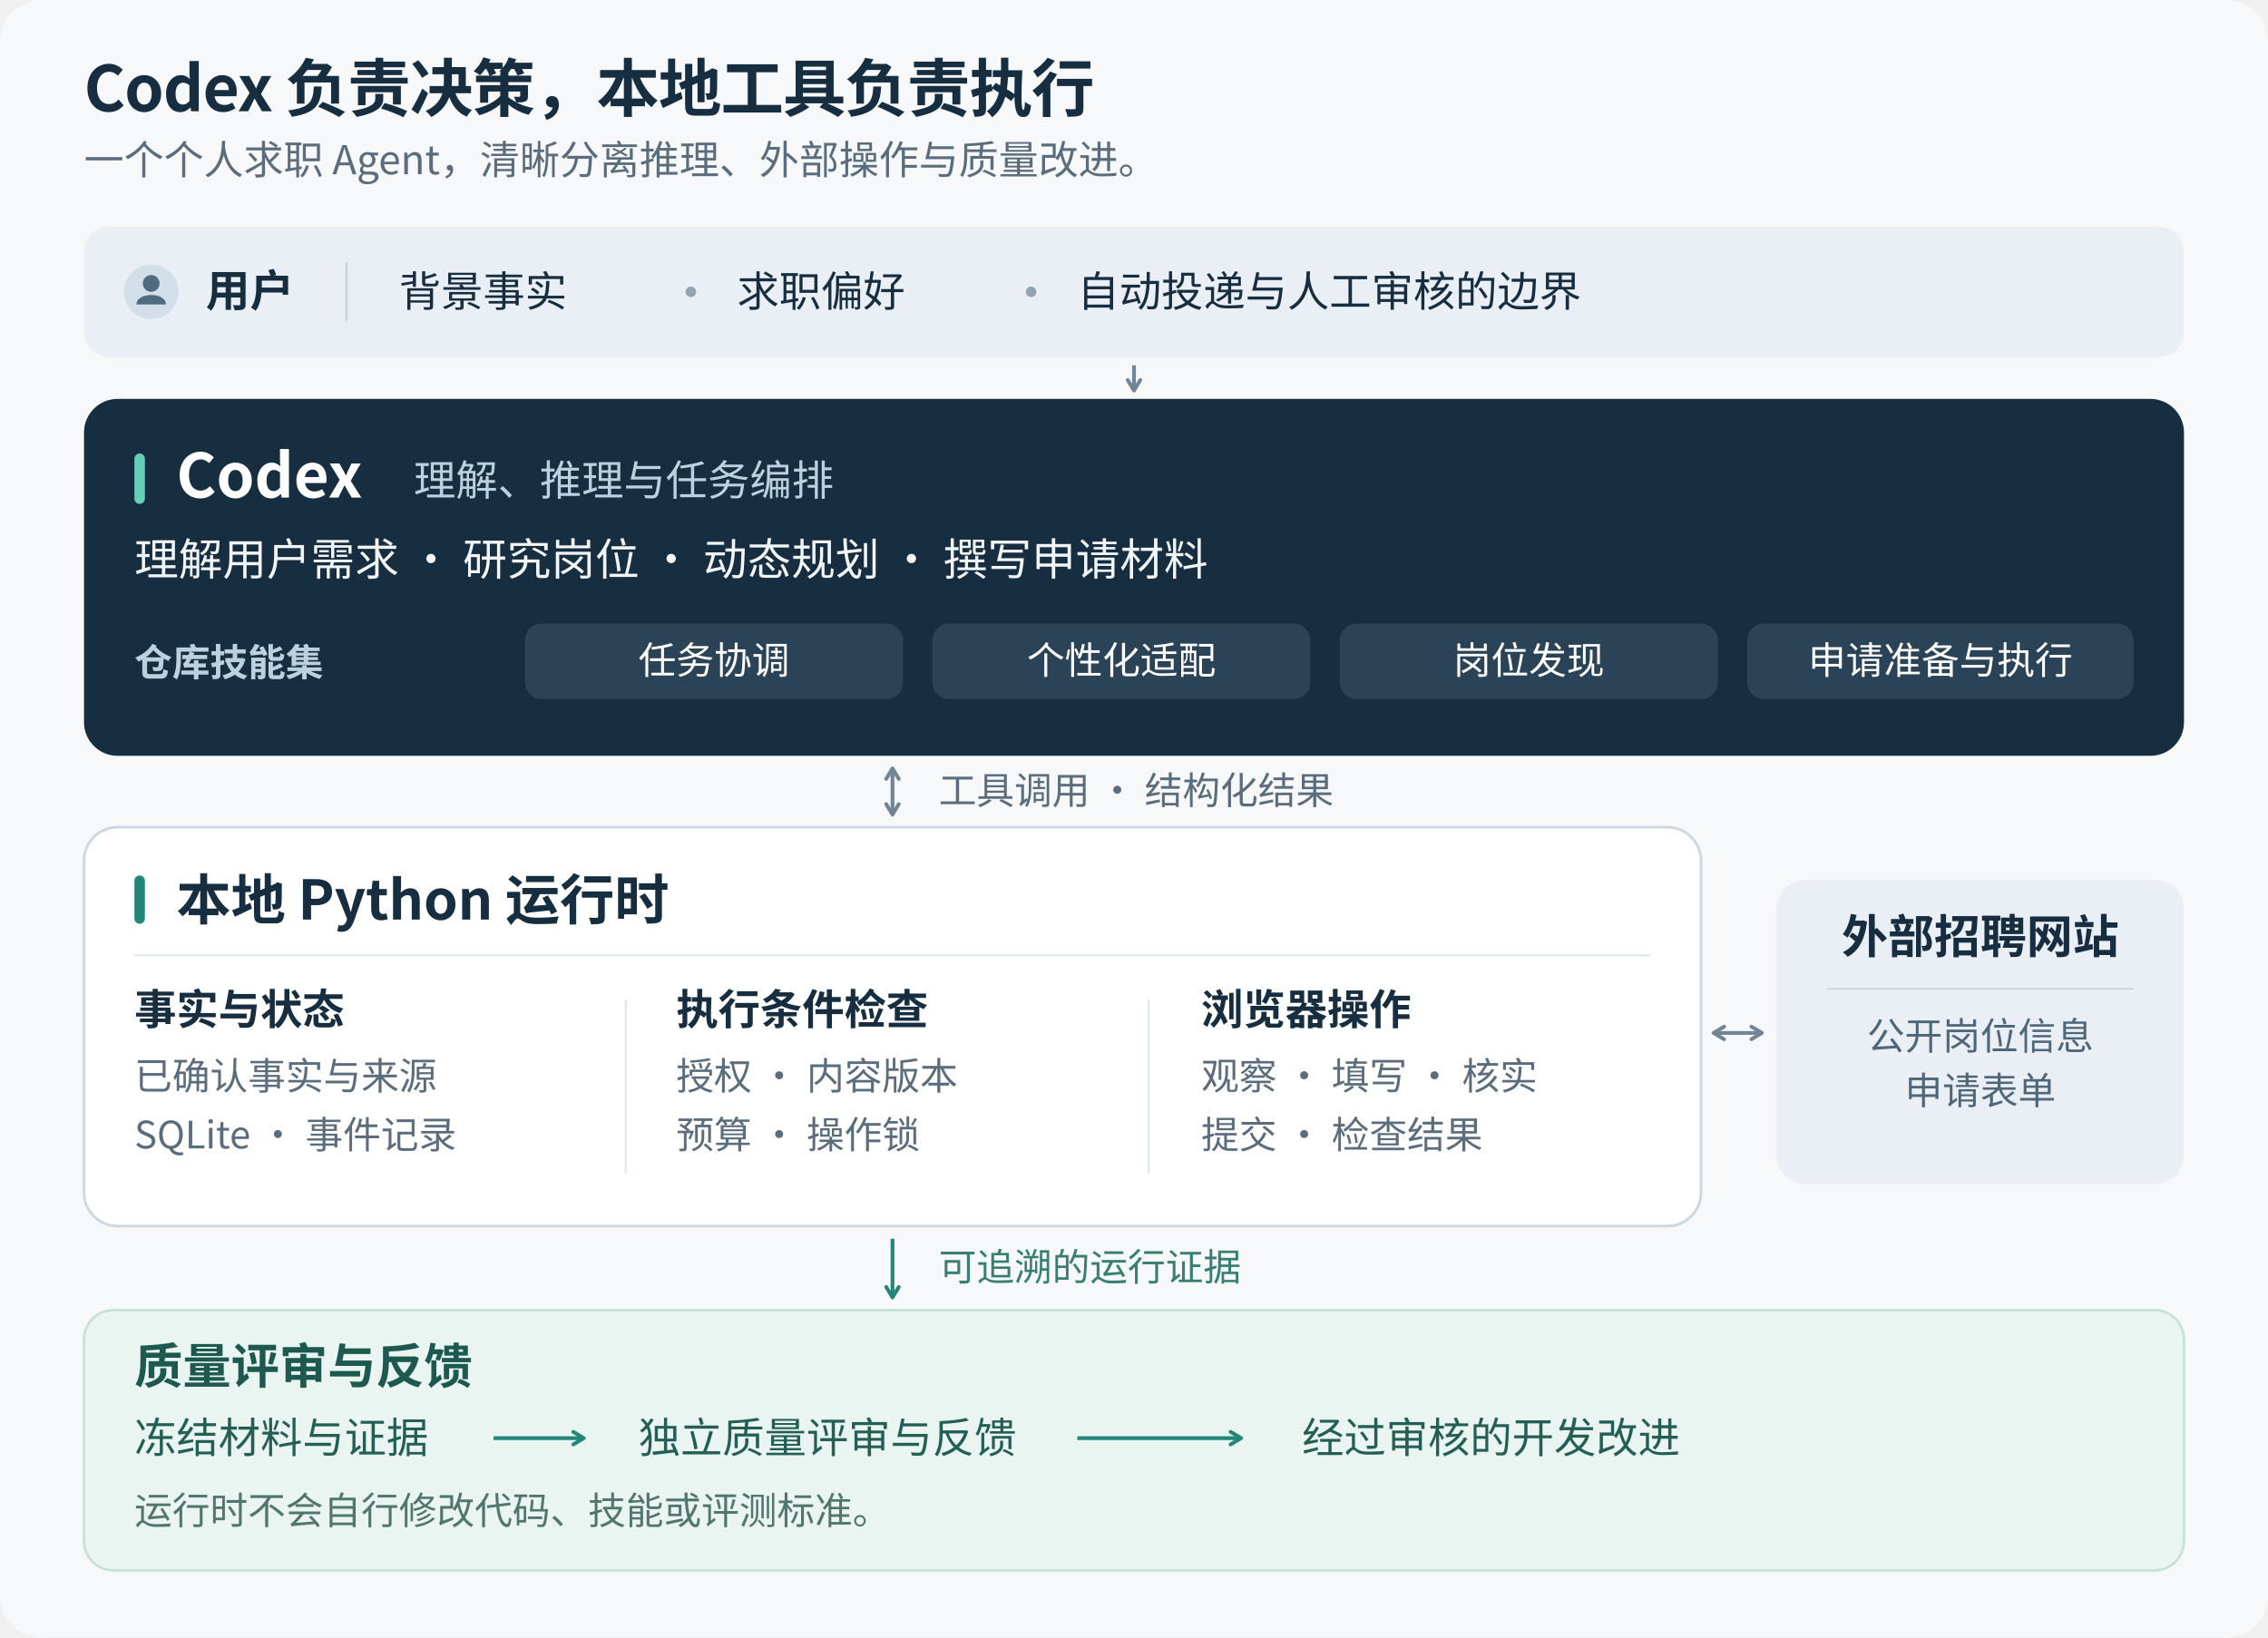
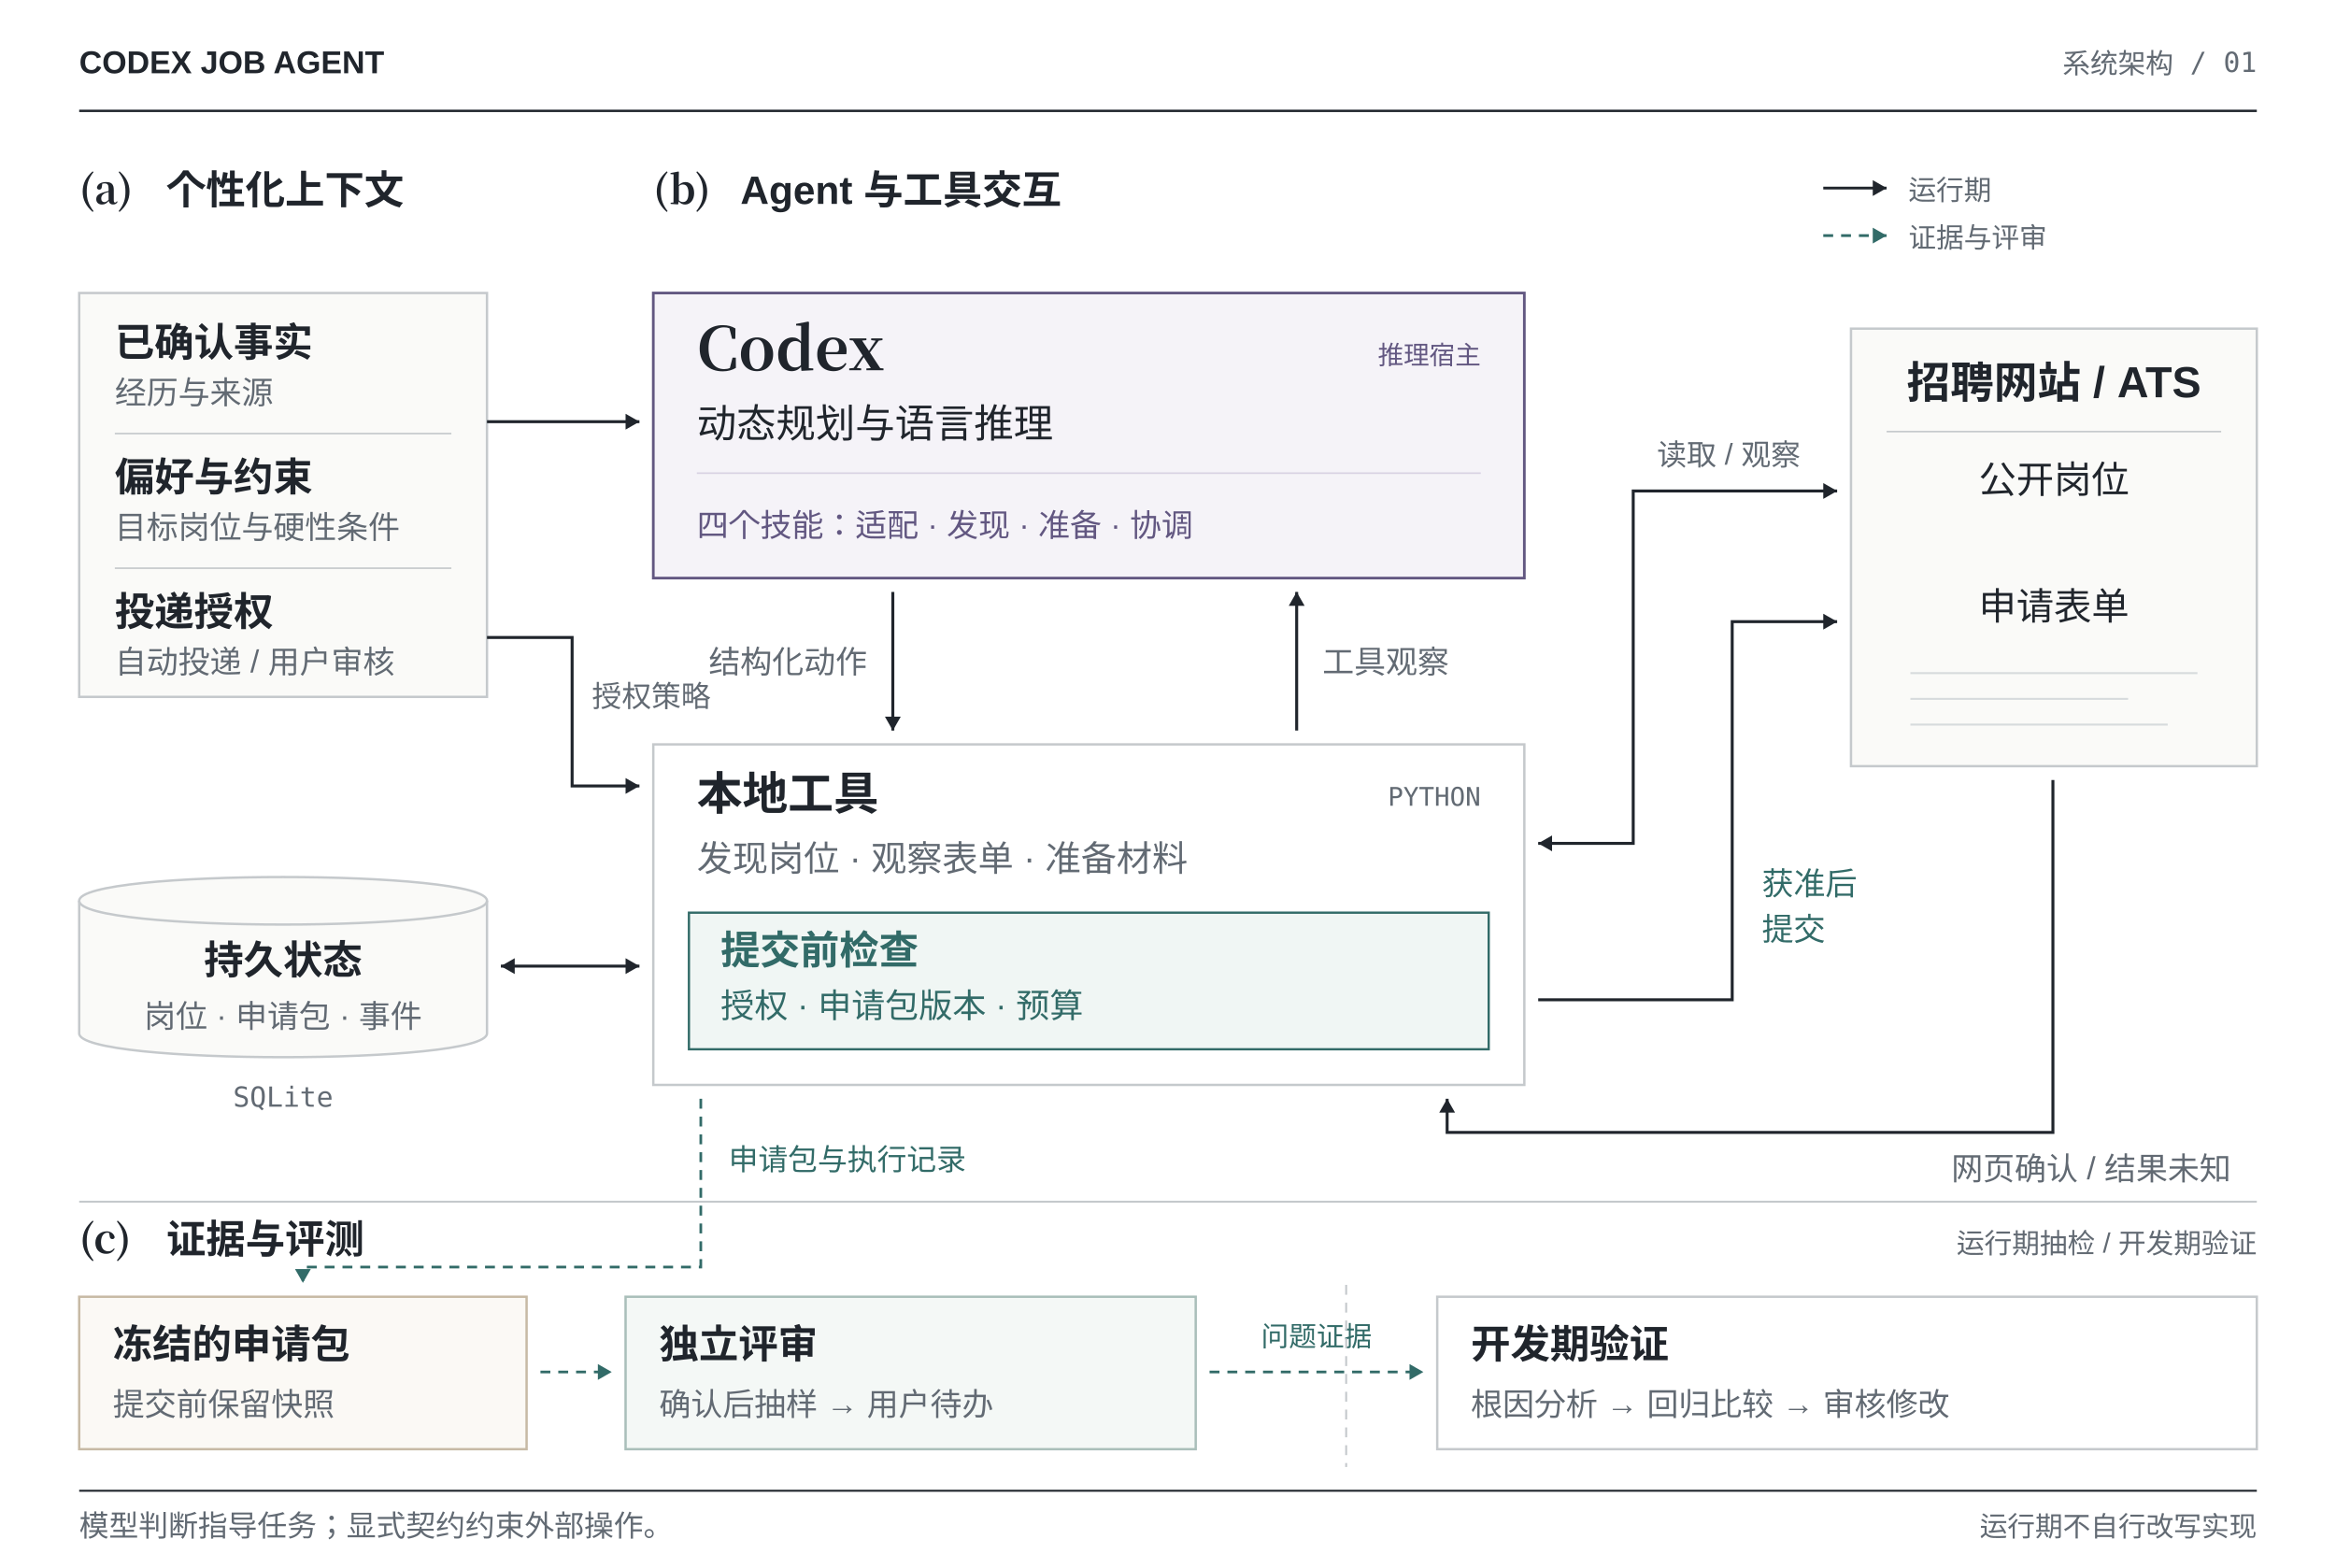
- <svg xmlns="http://www.w3.org/2000/svg" width="1080" height="780" viewBox="0 0 1080 780" role="img" aria-labelledby="title desc">
+ <svg xmlns="http://www.w3.org/2000/svg" width="1180" height="792" viewBox="0 0 1180 792" role="img" aria-labelledby="title desc">
  <defs>
-     <marker id="arrow" markerWidth="8" markerHeight="8" refX="6" refY="4" orient="auto-start-reverse" markerUnits="userSpaceOnUse">
-       <path d="M1 1 L6 4 L1 7" fill="none" stroke="#718596" stroke-width="1.8" stroke-linecap="round" stroke-linejoin="round" />
+     <marker id="arrow" markerWidth="8" markerHeight="8" refX="7" refY="4" orient="auto-start-reverse" markerUnits="userSpaceOnUse">
+       <path d="M0 0 L7 4 L0 8 Z" fill="#20252C" />
    </marker>
-     <marker id="teal-arrow" markerWidth="8" markerHeight="8" refX="6" refY="4" orient="auto" markerUnits="userSpaceOnUse">
-       <path d="M1 1 L6 4 L1 7" fill="none" stroke="#228678" stroke-width="1.8" stroke-linecap="round" stroke-linejoin="round" />
+     <marker id="audit" markerWidth="8" markerHeight="8" refX="7" refY="4" orient="auto-start-reverse" markerUnits="userSpaceOnUse">
+       <path d="M0 0 L7 4 L0 8 Z" fill="#326B68" />
    </marker>
  </defs>
-   <rect width="1080" height="780" rx="20" fill="#F6F8FA" />
-   <g font-family="Segoe UI, Microsoft YaHei, PingFang SC, Noto Sans CJK SC, sans-serif" fill="#172D40">
-     <text x="40" y="53" font-size="30" font-weight="700" letter-spacing="-0.4">Codex 负责决策，本地工具负责执行</text>
-     <text x="40" y="83" font-size="19" fill="#5B6D7C">一个个人求职 Agent，清晰分离推理、外部操作与质量改进。</text>
-     <rect x="40" y="108" width="1000" height="62" rx="12" fill="#E9EFF4" />
-     <circle cx="72" cy="139" r="13" fill="#D3DFE8" />
-     <circle cx="72" cy="135" r="4" fill="#506B80" />
-     <path d="M65 145 C65 139 79 139 79 145" fill="#506B80" />
-     <text x="98" y="146" font-size="21" font-weight="650">用户</text>
-     <path d="M165 125 V153" stroke="#C6D3DD" />
-     <text x="190" y="146" font-size="20">背景事实</text>
-     <circle cx="329" cy="139" r="2.5" fill="#92A3B1" />
-     <text x="351" y="146" font-size="20">求职偏好</text>
-     <circle cx="491" cy="139" r="2.5" fill="#92A3B1" />
-     <text x="513" y="146" font-size="20">自动投递与人工审核的边界</text>
-     <path d="M540 174 V186" fill="none" stroke="#718596" stroke-width="1.8" marker-end="url(#arrow)" />
-     <rect x="40" y="190" width="1000" height="170" rx="16" fill="#172D40" />
-     <rect x="64" y="216" width="5" height="24" rx="2.5" fill="#66CDB7" />
-     <text x="84" y="237" font-size="29" font-weight="700" fill="#FFFFFF">Codex</text>
-     <text x="197" y="236" font-size="20" fill="#BBD1DF">理解、推理与任务编排</text>
-     <text x="64" y="274" font-size="21" fill="#F1F5F8">理解用户需求 · 研究岗位 · 动态规划 · 撰写申请材料</text>
-     <text x="64" y="322" font-size="18" font-weight="600" fill="#BBD1DF">仓库技能集</text>
-     <g fill="#2B4356">
-       <rect x="250" y="297" width="180" height="36" rx="8" />
-       <rect x="444" y="297" width="180" height="36" rx="8" />
-       <rect x="638" y="297" width="180" height="36" rx="8" />
-       <rect x="832" y="297" width="184" height="36" rx="8" />
-     </g>
-     <g font-size="18" fill="#FFFFFF" text-anchor="middle">
-       <text x="340" y="321">任务协调</text>
-       <text x="534" y="321">个性化适配</text>
-       <text x="728" y="321">岗位发现</text>
-       <text x="924" y="321">申请准备与执行</text>
-     </g>
-     <path d="M425 366 V388" fill="none" stroke="#718596" stroke-width="1.8" marker-start="url(#arrow)" marker-end="url(#arrow)" />
-     <text x="447" y="383" font-size="18" fill="#5B6D7C">工具调用 · 结构化结果</text>
-     <rect x="40" y="394" width="770" height="190" rx="16" fill="#FFFFFF" stroke="#CDD9E0" stroke-width="1.3" />
-     <rect x="64" y="417" width="5" height="23" rx="2.5" fill="#228678" />
-     <text x="84" y="438" font-size="26" font-weight="700">本地 Python 运行时</text>
-     <path d="M64 455 H786" stroke="#E1E8ED" />
-     <path d="M298 476 V559 M547 476 V559" stroke="#E1E8ED" />
-     <g font-size="20" font-weight="650">
-       <text x="64" y="488">事实与状态</text>
-       <text x="322" y="488">执行条件检查</text>
-       <text x="572" y="488">浏览器操作</text>
-     </g>
-     <g font-size="18" fill="#5B6D7C">
-       <text x="64" y="519">已确认事实与来源</text>
-       <text x="64" y="547">SQLite · 事件记录</text>
-       <text x="322" y="519">授权 · 内容版本</text>
-       <text x="322" y="547">预算 · 操作锁</text>
-       <text x="572" y="519">观察 · 填写 · 核实</text>
-       <text x="572" y="547">提交 · 检查结果</text>
-     </g>
-     <path d="M816 492 H839" fill="none" stroke="#718596" stroke-width="1.8" marker-start="url(#arrow)" marker-end="url(#arrow)" />
-     <rect x="846" y="419" width="194" height="145" rx="14" fill="#E9EFF4" />
-     <text x="943" y="454" text-anchor="middle" font-size="22" font-weight="700">外部招聘网站</text>
-     <path d="M870 471 H1016" stroke="#CDD9E0" />
-     <g font-size="18" fill="#506779" text-anchor="middle">
-       <text x="943" y="500">公开岗位信息</text>
-       <text x="943" y="526">申请表单</text>
-     </g>
-     <path d="M425 590 V618" fill="none" stroke="#228678" stroke-width="1.8" marker-end="url(#teal-arrow)" />
-     <text x="447" y="610" font-size="18" fill="#377E73">可追溯的运行证据</text>
-     <rect x="40" y="624" width="1000" height="124" rx="14" fill="#EAF4F0" stroke="#C8E1D7" stroke-width="1.2" />
-     <text x="64" y="659" font-size="23" font-weight="700" fill="#1D594F">质量评审与反馈</text>
-     <g font-size="20" fill="#235F55">
-       <text x="64" y="692">冻结材料与证据</text>
-       <text x="304" y="692">独立质量评审与反馈</text>
-       <text x="620" y="692">经过审核的开发改进</text>
-     </g>
-     <path d="M235 685 H278" fill="none" stroke="#228678" stroke-width="1.8" marker-end="url(#teal-arrow)" />
-     <path d="M513 685 H591" fill="none" stroke="#228678" stroke-width="1.8" marker-end="url(#teal-arrow)" />
-     <text x="64" y="726" font-size="18" fill="#51766D">运行时不会自行修改代码、技能或评测标准。</text>
-   </g>
+   <rect width="1180" height="792" fill="#FFFFFF" />
+   <style>text{font-family:Arial,"Microsoft YaHei","PingFang SC",sans-serif;fill:#20252C} .serif{font-family:Georgia,"Noto Serif CJK SC",SimSun,serif}.mono{font-family:"Cascadia Code",Consolas,"Microsoft YaHei",monospace}</style>
+   <text x="40" y="37" font-size="16" font-weight="700" text-anchor="start" style="fill:#20252C">CODEX JOB AGENT</text>
+   <text x="1140" y="37" font-size="14" font-weight="400" text-anchor="end" style="fill:#626A73" class="mono">系统架构 / 01</text>
+   <path d="M40 56 H1140" fill="none" stroke="#20252C" stroke-width="1.2" />
+   <text x="40" y="103" font-size="20" font-weight="700" text-anchor="start" style="fill:#20252C" class="serif">(a)</text>
+   <text x="84" y="103" font-size="20" font-weight="600" text-anchor="start" style="fill:#20252C">个性化上下文</text>
+   <text x="330" y="103" font-size="20" font-weight="700" text-anchor="start" style="fill:#20252C" class="serif">(b)</text>
+   <text x="374" y="103" font-size="20" font-weight="600" text-anchor="start" style="fill:#20252C">Agent 与工具交互</text>
+   <path d="M921 95 H953" fill="none" stroke="#20252C" stroke-width="1.4" marker-end="url(#arrow)" />
+   <text x="964" y="101" font-size="14" font-weight="400" text-anchor="start" style="fill:#626A73">运行期</text>
+   <path d="M921 119 H953" fill="none" stroke="#326B68" stroke-width="1.4" stroke-dasharray="5 4" marker-end="url(#audit)" />
+   <text x="964" y="125" font-size="14" font-weight="400" text-anchor="start" style="fill:#626A73">证据与评审</text>
+   <rect x="40" y="148" width="206" height="204" fill="#FAFAF8" stroke="#C5C9CC" stroke-width="1.2" />
+   <text x="58" y="180" font-size="20" font-weight="600" text-anchor="start" style="fill:#20252C">已确认事实</text>
+   <text x="58" y="204" font-size="16" font-weight="400" text-anchor="start" style="fill:#626A73">经历与来源</text>
+   <text x="58" y="248" font-size="20" font-weight="600" text-anchor="start" style="fill:#20252C">偏好与约束</text>
+   <text x="58" y="272" font-size="16" font-weight="400" text-anchor="start" style="fill:#626A73">目标岗位与硬性条件</text>
+   <text x="58" y="316" font-size="20" font-weight="600" text-anchor="start" style="fill:#20252C">投递授权</text>
+   <text x="58" y="340" font-size="16" font-weight="400" text-anchor="start" style="fill:#626A73">自动投递 / 用户审核</text>
+   <path d="M58 219 H228 M58 287 H228" fill="none" stroke="#C5C9CC" stroke-width="0.8" />
+   <path d="M246 213 H323" fill="none" stroke="#20252C" stroke-width="1.5" marker-end="url(#arrow)" />
+   <path d="M246 322 H289 V397 H323" fill="none" stroke="#20252C" stroke-width="1.5" marker-end="url(#arrow)" />
+   <text x="299" y="357" font-size="15" font-weight="400" text-anchor="start" style="fill:#626A73">授权策略</text>
+   <rect x="330" y="148" width="440" height="144" fill="#F5F3F8" stroke="#625781" stroke-width="1.35" />
+   <text x="352" y="187" font-size="30" font-weight="700" text-anchor="start" style="fill:#20252C" class="serif">Codex</text>
+   <text x="748" y="184" font-size="13" font-weight="400" text-anchor="end" style="fill:#625781" class="mono">推理宿主</text>
+   <text x="352" y="221" font-size="20" font-weight="400" text-anchor="start" style="fill:#20252C">动态规划与语言推理</text>
+   <path d="M352 239 H748" fill="none" stroke="#D8D2E3" stroke-width="0.8" />
+   <text x="352" y="271" font-size="16" font-weight="400" text-anchor="start" style="fill:#625781">四个技能：适配 · 发现 · 准备 · 协调</text>
+   <path d="M451 299 V369" fill="none" stroke="#20252C" stroke-width="1.5" marker-end="url(#arrow)" />
+   <text x="438" y="340" font-size="16" font-weight="400" text-anchor="end" style="fill:#626A73" class="mono">结构化动作</text>
+   <path d="M655 369 V299" fill="none" stroke="#20252C" stroke-width="1.5" marker-end="url(#arrow)" />
+   <text x="668" y="340" font-size="16" font-weight="400" text-anchor="start" style="fill:#626A73" class="mono">工具观察</text>
+   <rect x="330" y="376" width="440" height="172" fill="#FFFFFF" stroke="#C5C9CC" stroke-width="1.2" />
+   <text x="352" y="409" font-size="23" font-weight="600" text-anchor="start" style="fill:#20252C">本地工具</text>
+   <text x="748" y="407" font-size="13" font-weight="400" text-anchor="end" style="fill:#626A73" class="mono">PYTHON</text>
+   <text x="352" y="440" font-size="18" font-weight="400" text-anchor="start" style="fill:#626A73">发现岗位 · 观察表单 · 准备材料</text>
+   <rect x="348" y="461" width="404" height="69" fill="#F0F6F4" stroke="#326B68" stroke-width="1.15" />
+   <text x="364" y="487" font-size="20" font-weight="600" text-anchor="start" style="fill:#326B68">提交前检查</text>
+   <text x="364" y="514" font-size="17" font-weight="400" text-anchor="start" style="fill:#326B68">授权 · 申请包版本 · 预算</text>
+   <path d="M40 455 C40 439,246 439,246 455 V522 C246 538,40 538,40 522 Z" fill="#FAFAF8" stroke="#C5C9CC" stroke-width="1.2" />
+   <path d="M40 455 C40 471,246 471,246 455" fill="none" stroke="#C5C9CC" stroke-width="1.2" />
+   <text x="143.0" y="492" font-size="20" font-weight="600" text-anchor="middle" style="fill:#20252C">持久状态</text>
+   <text x="143.0" y="519" font-size="16" font-weight="400" text-anchor="middle" style="fill:#626A73">岗位 · 申请包 · 事件</text>
+   <text x="143" y="559" font-size="14" font-weight="400" text-anchor="middle" style="fill:#626A73" class="mono">SQLite</text>
+   <path d="M253 488 H323" fill="none" stroke="#20252C" stroke-width="1.5" marker-end="url(#arrow)" marker-start="url(#arrow)" />
+   <rect x="935" y="166" width="205" height="221" fill="#FAFAF8" stroke="#C5C9CC" stroke-width="1.2" />
+   <text x="1037.5" y="201" font-size="22" font-weight="600" text-anchor="middle" style="fill:#20252C">招聘网站 / ATS</text>
+   <path d="M953 218 H1122" fill="none" stroke="#C5C9CC" stroke-width="0.8" />
+   <text x="1037.5" y="249" font-size="19" font-weight="400" text-anchor="middle" style="fill:#20252C">公开岗位</text>
+   <text x="1037.5" y="313" font-size="19" font-weight="400" text-anchor="middle" style="fill:#20252C">申请表单</text>
+   <path d="M965 340 H1110 M965 353 H1075 M965 366 H1095" fill="none" stroke="#D7DBDD" stroke-width="1" />
+   <path d="M777 426 H825 V248 H928" fill="none" stroke="#20252C" stroke-width="1.5" marker-end="url(#arrow)" marker-start="url(#arrow)" />
+   <text x="837" y="235" font-size="15" font-weight="400" text-anchor="start" style="fill:#626A73">读取 / 观察</text>
+   <path d="M777 505 H875 V314 H928" fill="none" stroke="#20252C" stroke-width="1.5" marker-end="url(#arrow)" />
+   <text x="890" y="452" font-size="16" font-weight="400" text-anchor="start" style="fill:#326B68">获准后</text>
+   <text x="890" y="475" font-size="16" font-weight="400" text-anchor="start" style="fill:#326B68">提交</text>
+   <path d="M1037 394 V572 H731 V555" fill="none" stroke="#20252C" stroke-width="1.5" marker-end="url(#arrow)" />
+   <text x="1127" y="596" font-size="16" font-weight="400" text-anchor="end" style="fill:#626A73">网页确认 / 结果未知</text>
+   <path d="M354 555 V640 H153 V648" fill="none" stroke="#326B68" stroke-width="1.35" stroke-dasharray="5 4" marker-end="url(#audit)" />
+   <text x="368" y="591" font-size="15" font-weight="400" text-anchor="start" style="fill:#326B68">申请包与执行记录</text>
+   <path d="M40 607 H1140" fill="none" stroke="#C5C9CC" stroke-width="1" />
+   <text x="40" y="633" font-size="20" font-weight="700" text-anchor="start" style="fill:#20252C" class="serif">(c)</text>
+   <text x="84" y="633" font-size="20" font-weight="600" text-anchor="start" style="fill:#20252C">证据与评测</text>
+   <text x="1140" y="633" font-size="14" font-weight="400" text-anchor="end" style="fill:#626A73">运行期抽检  /  开发期验证</text>
+   <rect x="40" y="655" width="226" height="77" fill="#FBF9F5" stroke="#C7BAA5" stroke-width="1.2" />
+   <text x="57" y="686" font-size="20" font-weight="600" text-anchor="start" style="fill:#20252C">冻结的申请包</text>
+   <text x="57" y="715" font-size="16" font-weight="400" text-anchor="start" style="fill:#626A73">提交前保留快照</text>
+   <path d="M273 693 H309" fill="none" stroke="#326B68" stroke-width="1.35" stroke-dasharray="5 4" marker-end="url(#audit)" />
+   <rect x="316" y="655" width="288" height="77" fill="#F4F8F6" stroke="#AABFBA" stroke-width="1.2" />
+   <text x="333" y="686" font-size="20" font-weight="600" text-anchor="start" style="fill:#20252C">独立评审</text>
+   <text x="333" y="715" font-size="16" font-weight="400" text-anchor="start" style="fill:#626A73">确认后抽样 → 用户待办</text>
+   <path d="M611 693 H719" fill="none" stroke="#326B68" stroke-width="1.35" stroke-dasharray="5 4" marker-end="url(#audit)" />
+   <text x="665" y="680" font-size="14" font-weight="400" text-anchor="middle" style="fill:#326B68">问题证据</text>
+   <path d="M680 649 V741" fill="none" stroke="#C5C9CC" stroke-width="1" stroke-dasharray="5 4" />
+   <rect x="726" y="655" width="414" height="77" fill="#FFFFFF" stroke="#C5C9CC" stroke-width="1.2" />
+   <text x="743" y="686" font-size="20" font-weight="600" text-anchor="start" style="fill:#20252C">开发期验证</text>
+   <text x="743" y="715" font-size="16" font-weight="400" text-anchor="start" style="fill:#626A73">根因分析 → 回归比较 → 审核修改</text>
+   <path d="M40 753 H1140" fill="none" stroke="#20252C" stroke-width="1" />
+   <text x="40" y="776" font-size="15" font-weight="400" text-anchor="start" style="fill:#626A73">模型判断指导任务；显式契约约束外部操作。</text>
+   <text x="1140" y="776" font-size="14" font-weight="400" text-anchor="end" style="fill:#626A73">运行期不自行改写实现</text>
</svg>
